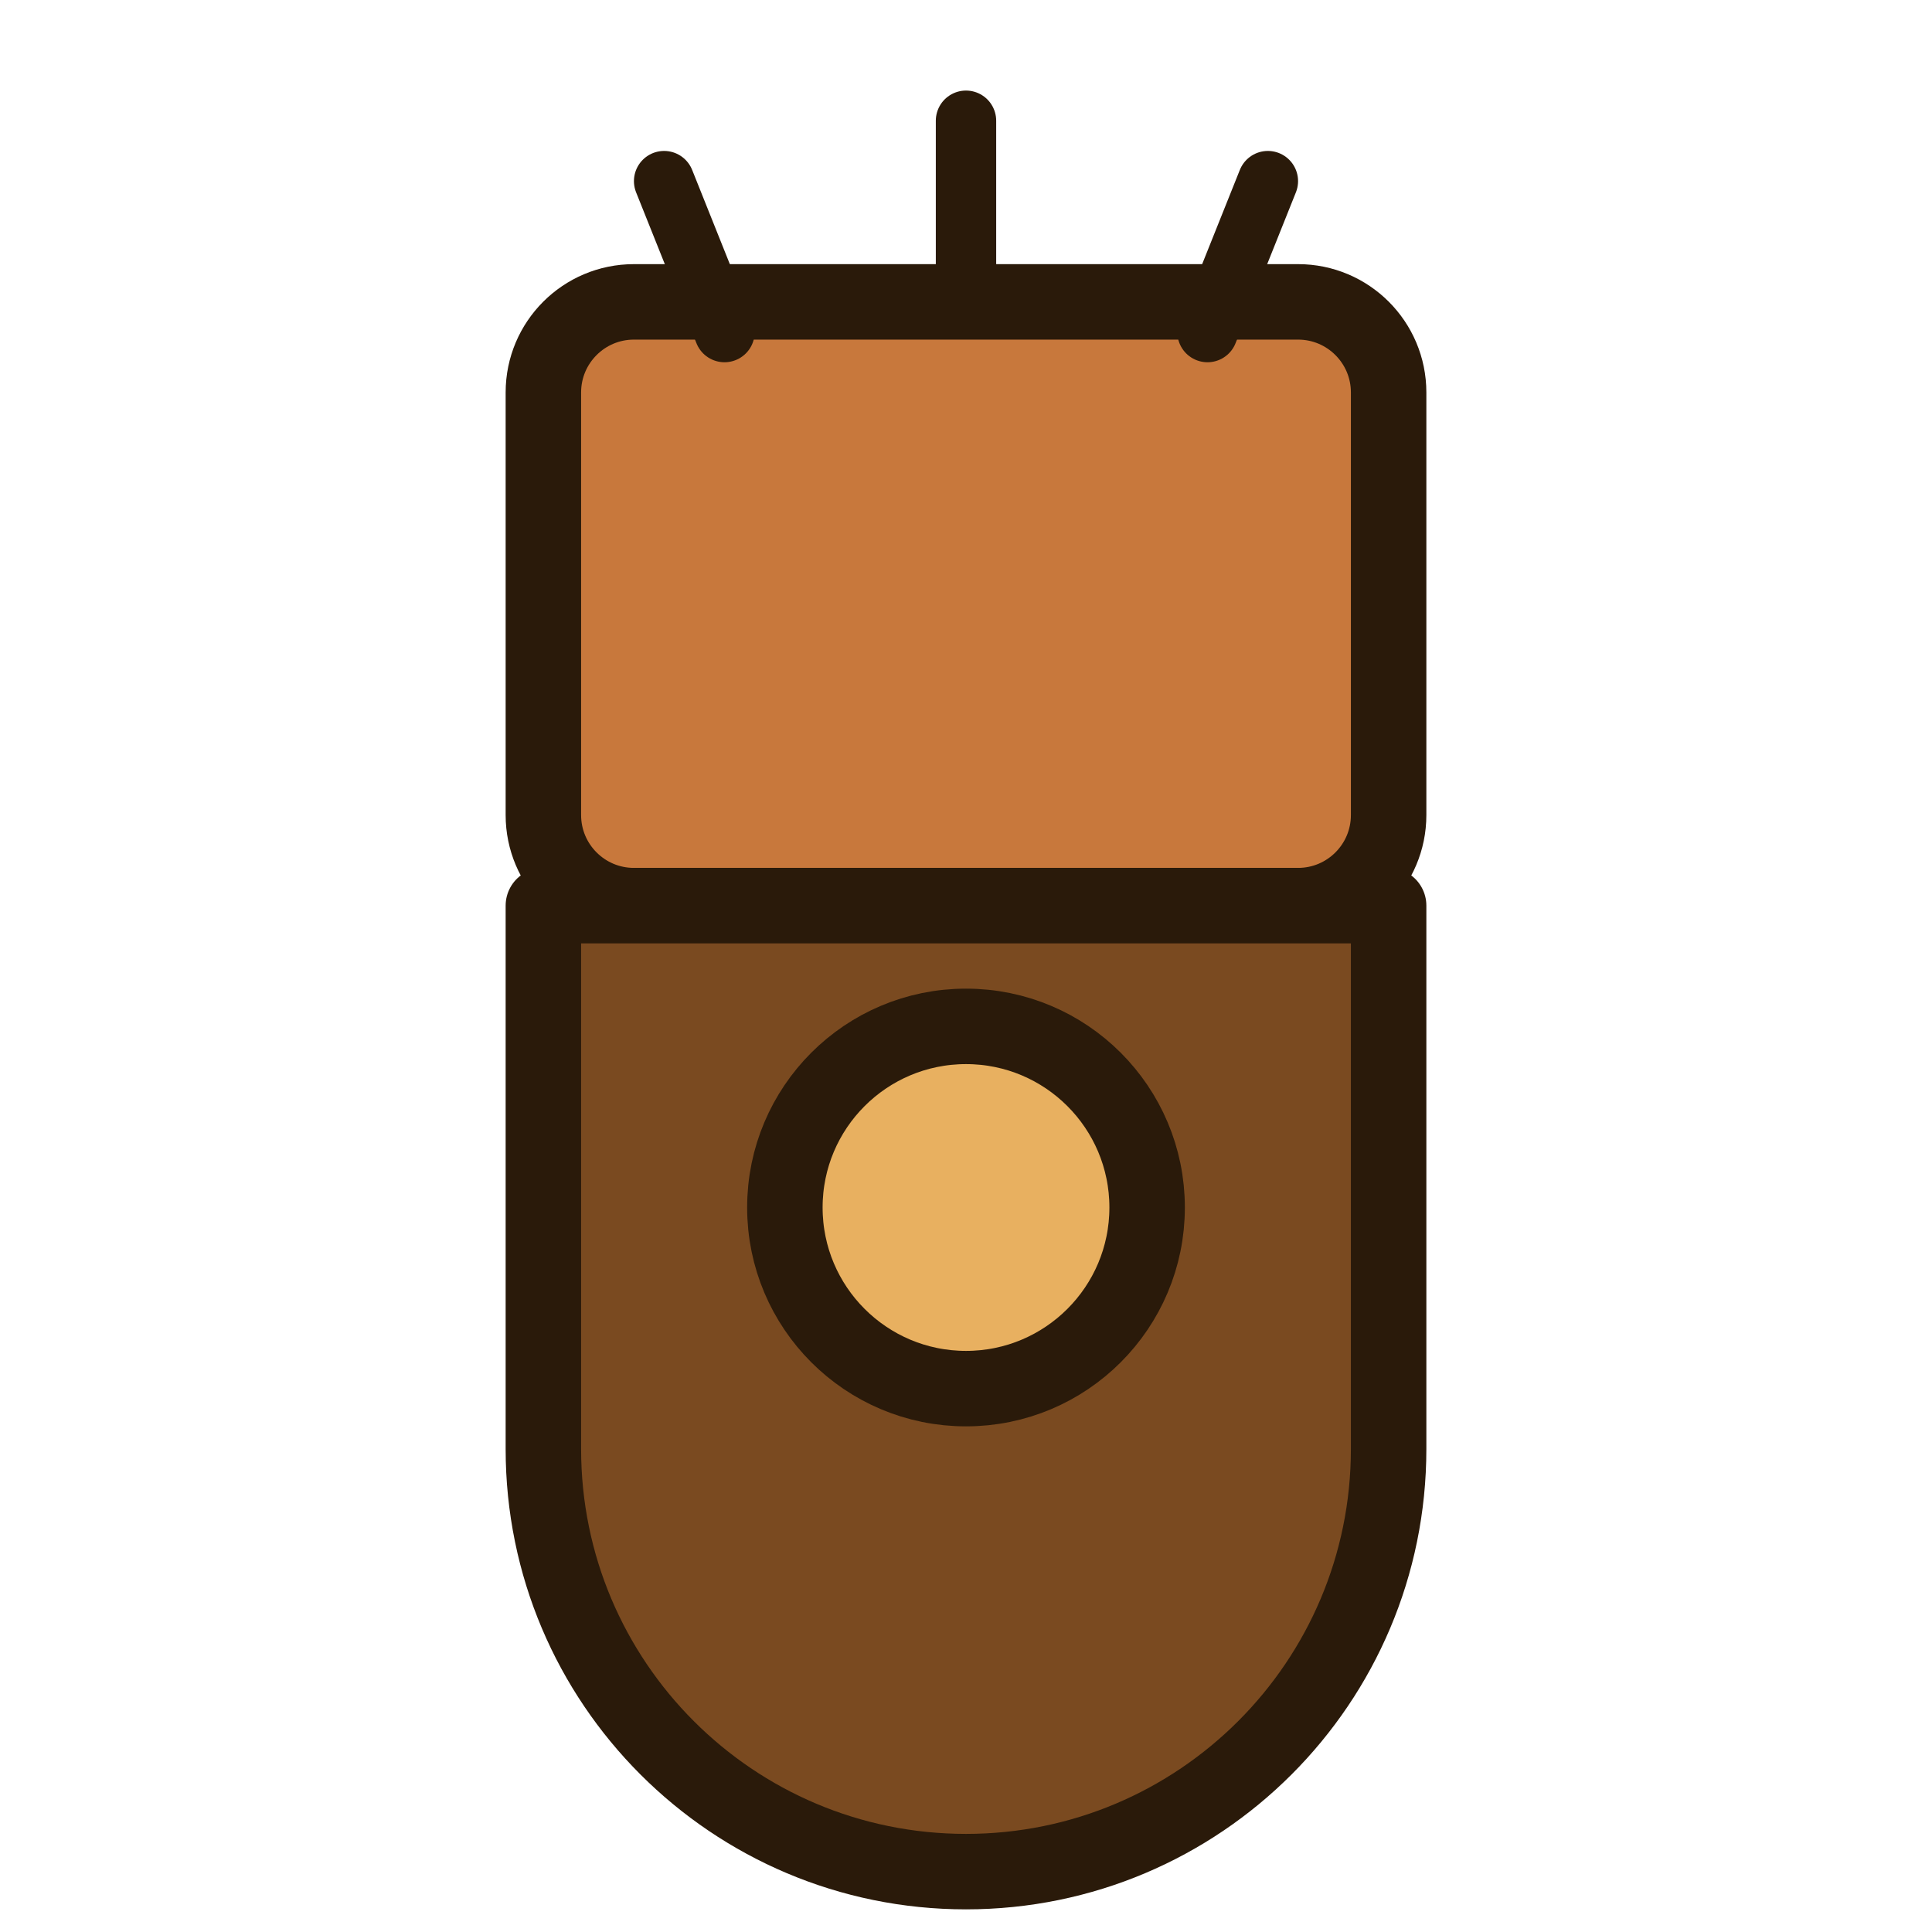
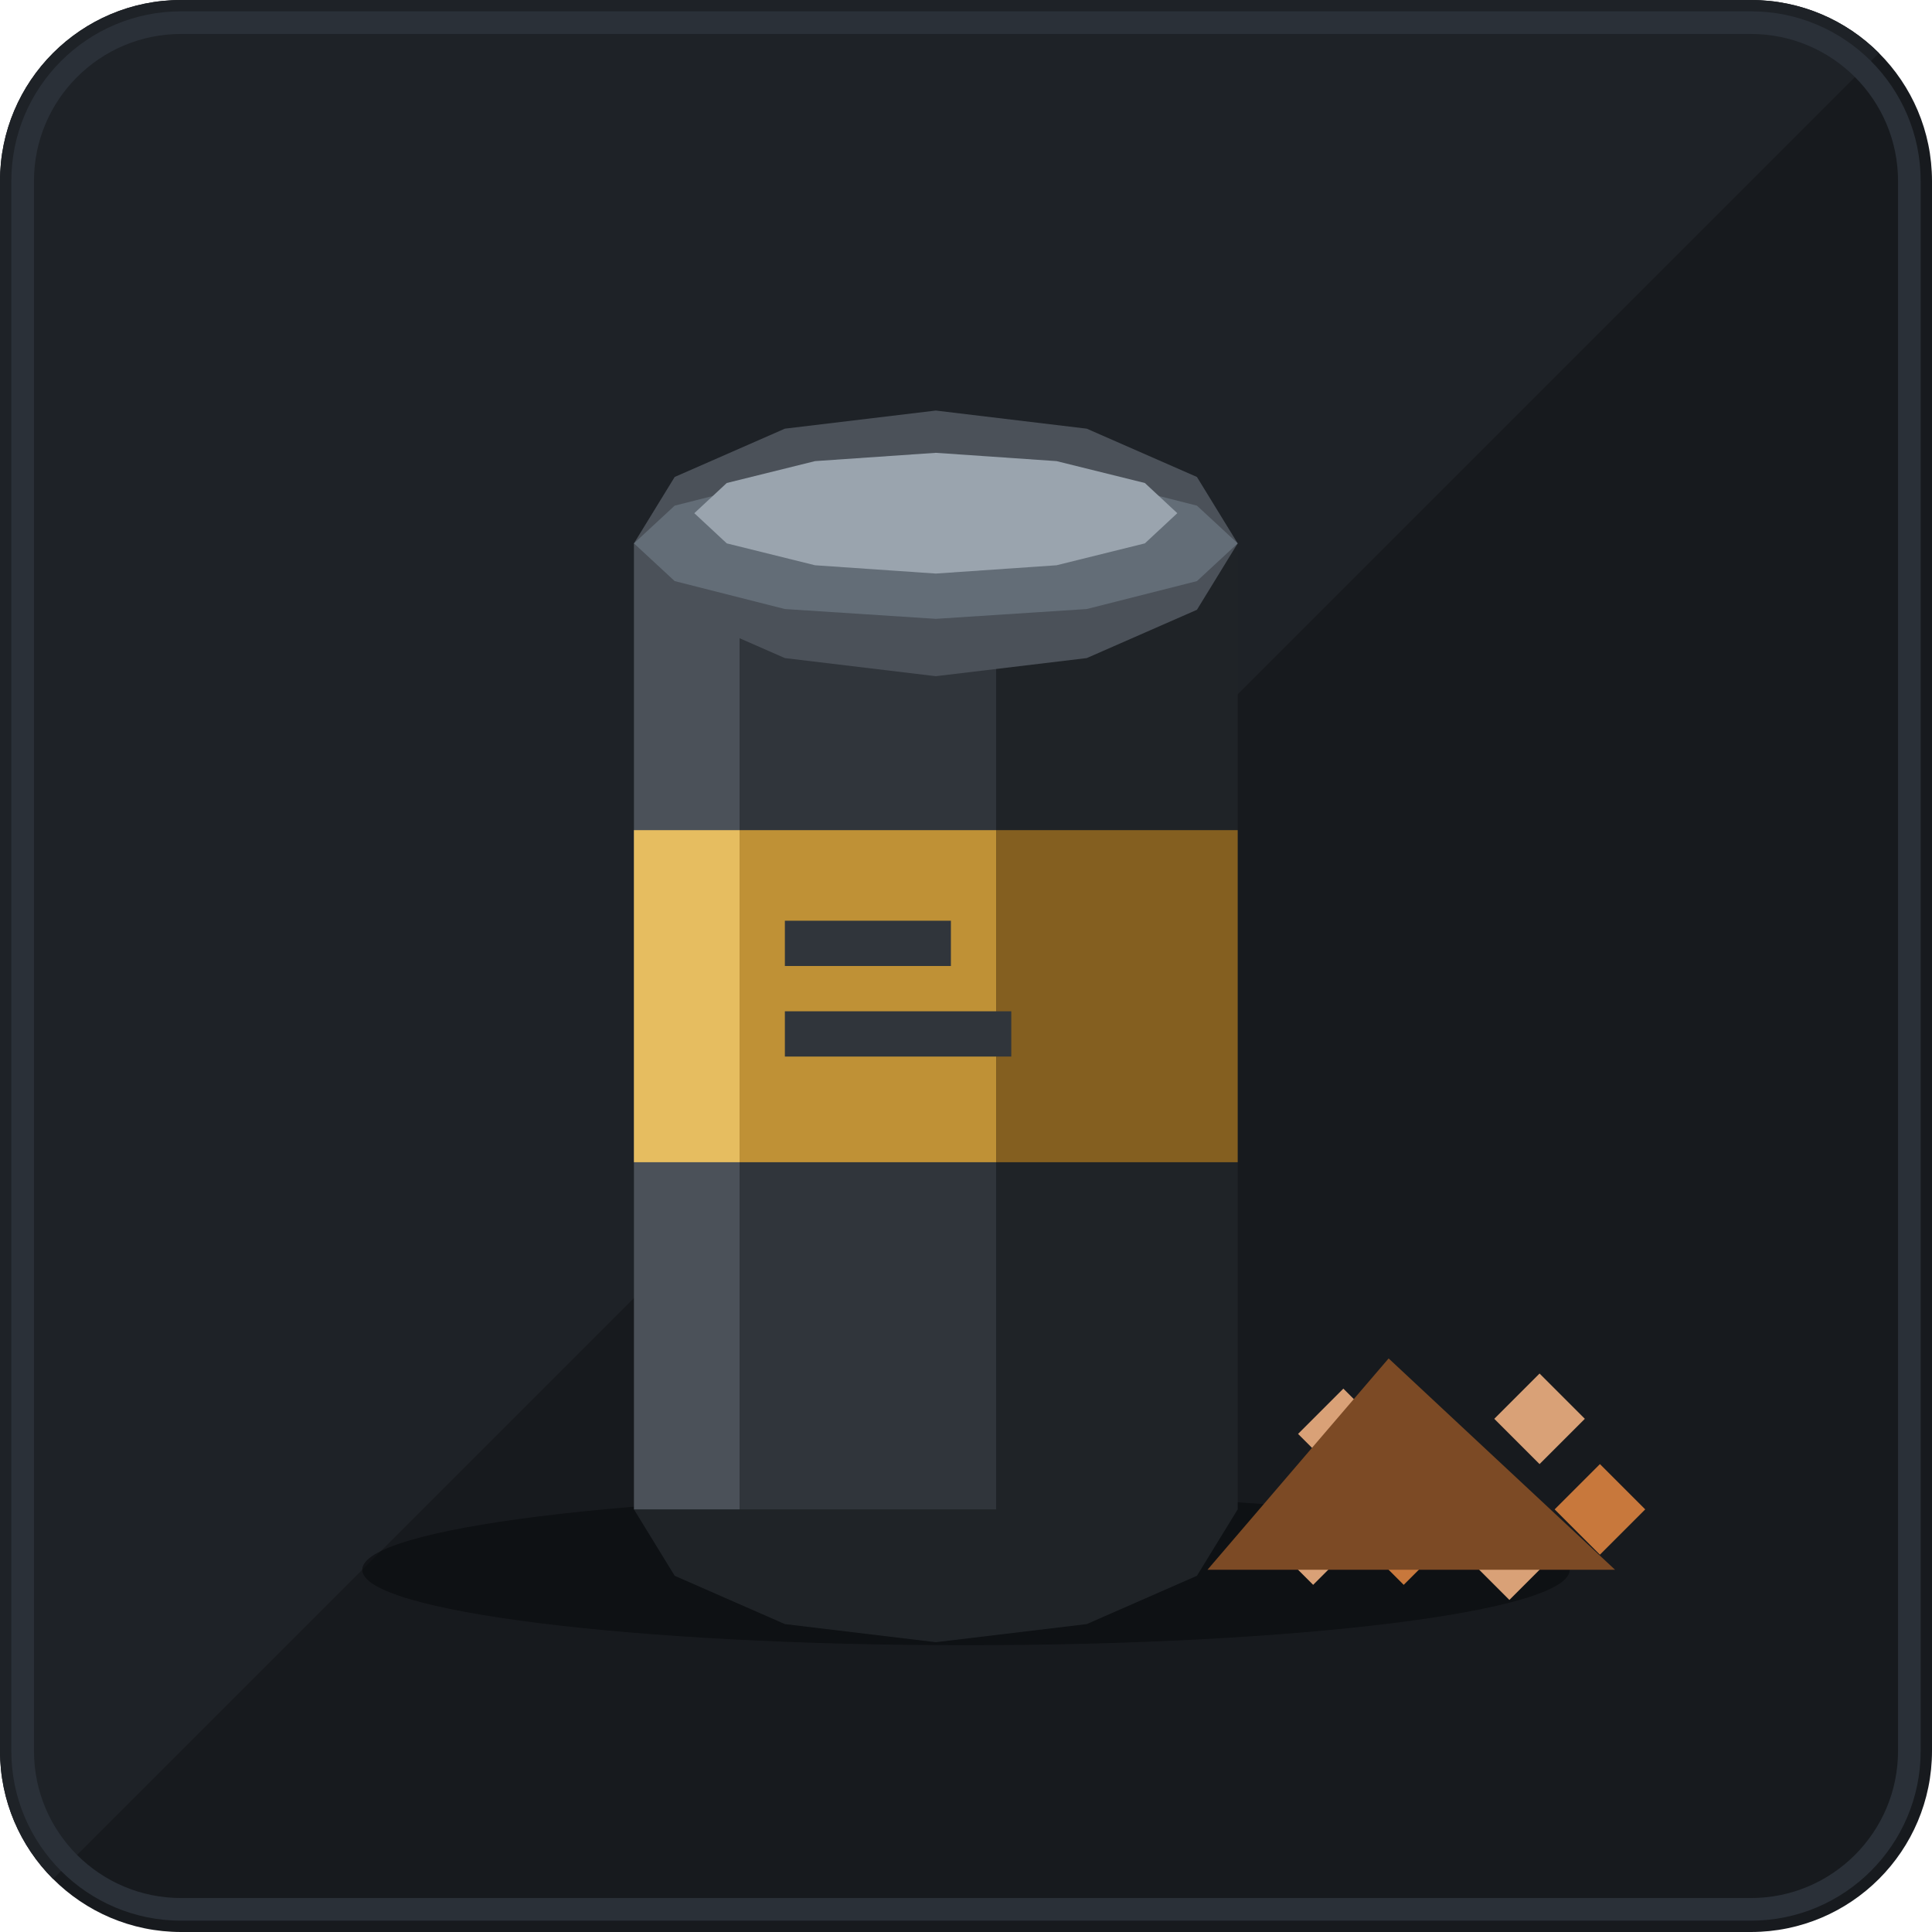
- <svg xmlns="http://www.w3.org/2000/svg" viewBox="0 0 64 64">
-   <g stroke="#2a1a0a" stroke-width="2.5" stroke-linejoin="round">
-     <rect x="18" y="10" width="28" height="20" rx="3" fill="#c8783c" />
-     <path d="M18 30 h28 v18 a14 14 0 0 1-28 0 Z" fill="#7a4a20" />
-     <circle cx="32" cy="40" r="6" fill="#e8b060" />
+ <svg xmlns="http://www.w3.org/2000/svg" viewBox="0 0 256 256">
+   <clipPath id="plateClip">
+     <rect x="0" y="0" width="256" height="256" rx="24" />
+   </clipPath>
+   <g clip-path="url(#plateClip)">
+     <rect x="0" y="0" width="256" height="256" fill="#171a1e" />
+     <polygon points="0,0 256,0 0,256" fill="#1e2227" />
  </g>
-   <g stroke="#2a1a0a" stroke-width="2" stroke-linecap="round">
-     <line x1="32" y1="10" x2="32" y2="4" />
-     <line x1="24" y1="11" x2="22" y2="6" />
-     <line x1="40" y1="11" x2="42" y2="6" />
-   </g>
+   <rect x="3" y="3" width="250" height="250" rx="21" fill="none" stroke="#2a3038" stroke-width="3" />
+   <ellipse cx="128" cy="208" rx="80" ry="10" fill="#07090b" opacity="0.55" />
+   <polygon points="164,200 158.6,208.8 144,215.2 124,217.6 104,215.2 89.4,208.8 84,200 89.4,191.2 104,184.8 124,182.4 144,184.8 158.6,191.2" fill="#1f2327" />
+   <rect x="84" y="72" width="14" height="128" fill="#4b5159" />
+   <rect x="98" y="72" width="34" height="128" fill="#30353b" />
+   <rect x="132" y="72" width="32" height="128" fill="#1f2327" />
+   <polygon points="164,72 158.6,80.8 144,87.2 124,89.6 104,87.2 89.4,80.8 84,72 89.4,63.2 104,56.8 124,54.4 144,56.8 158.6,63.2" fill="#4b5159" />
+   <rect x="84" y="110" width="14" height="44" fill="#e6bd60" />
+   <rect x="98" y="110" width="34" height="44" fill="#bf9136" />
+   <rect x="132" y="110" width="32" height="44" fill="#845f20" />
+   <rect x="104" y="122" width="22" height="6" fill="#30353b" />
+   <rect x="104" y="134" width="30" height="6" fill="#30353b" />
+   <polygon points="164,72 158.6,77 144,80.7 124,82 104,80.7 89.4,77 84,72 89.4,67 104,63.3 124,62 144,63.3 158.6,67" fill="#636d77" />
+   <polygon points="156,68 151.7,72 140,74.9 124,76 108,74.9 96.3,72 92,68 96.3,64 108,61.1 124,60 140,61.1 151.7,64" fill="#9aa4ae" />
+   <polygon points="178,184 184,190 178,196 172,190" fill="#d9a177" />
+   <polygon points="192,192 198,198 192,204 186,198" fill="#c8783c" />
+   <polygon points="204,182 210,188 204,194 198,188" fill="#d9a177" />
+   <polygon points="186,198 192,204 186,210 180,204" fill="#c8783c" />
+   <polygon points="200,200 206,206 200,212 194,206" fill="#d9a177" />
+   <polygon points="212,194 218,200 212,206 206,200" fill="#c8783c" />
+   <polygon points="174,198 180,204 174,210 168,204" fill="#d9a177" />
+   <polygon points="160,208 184,180 214,208" fill="#7c4a25" />
</svg>
